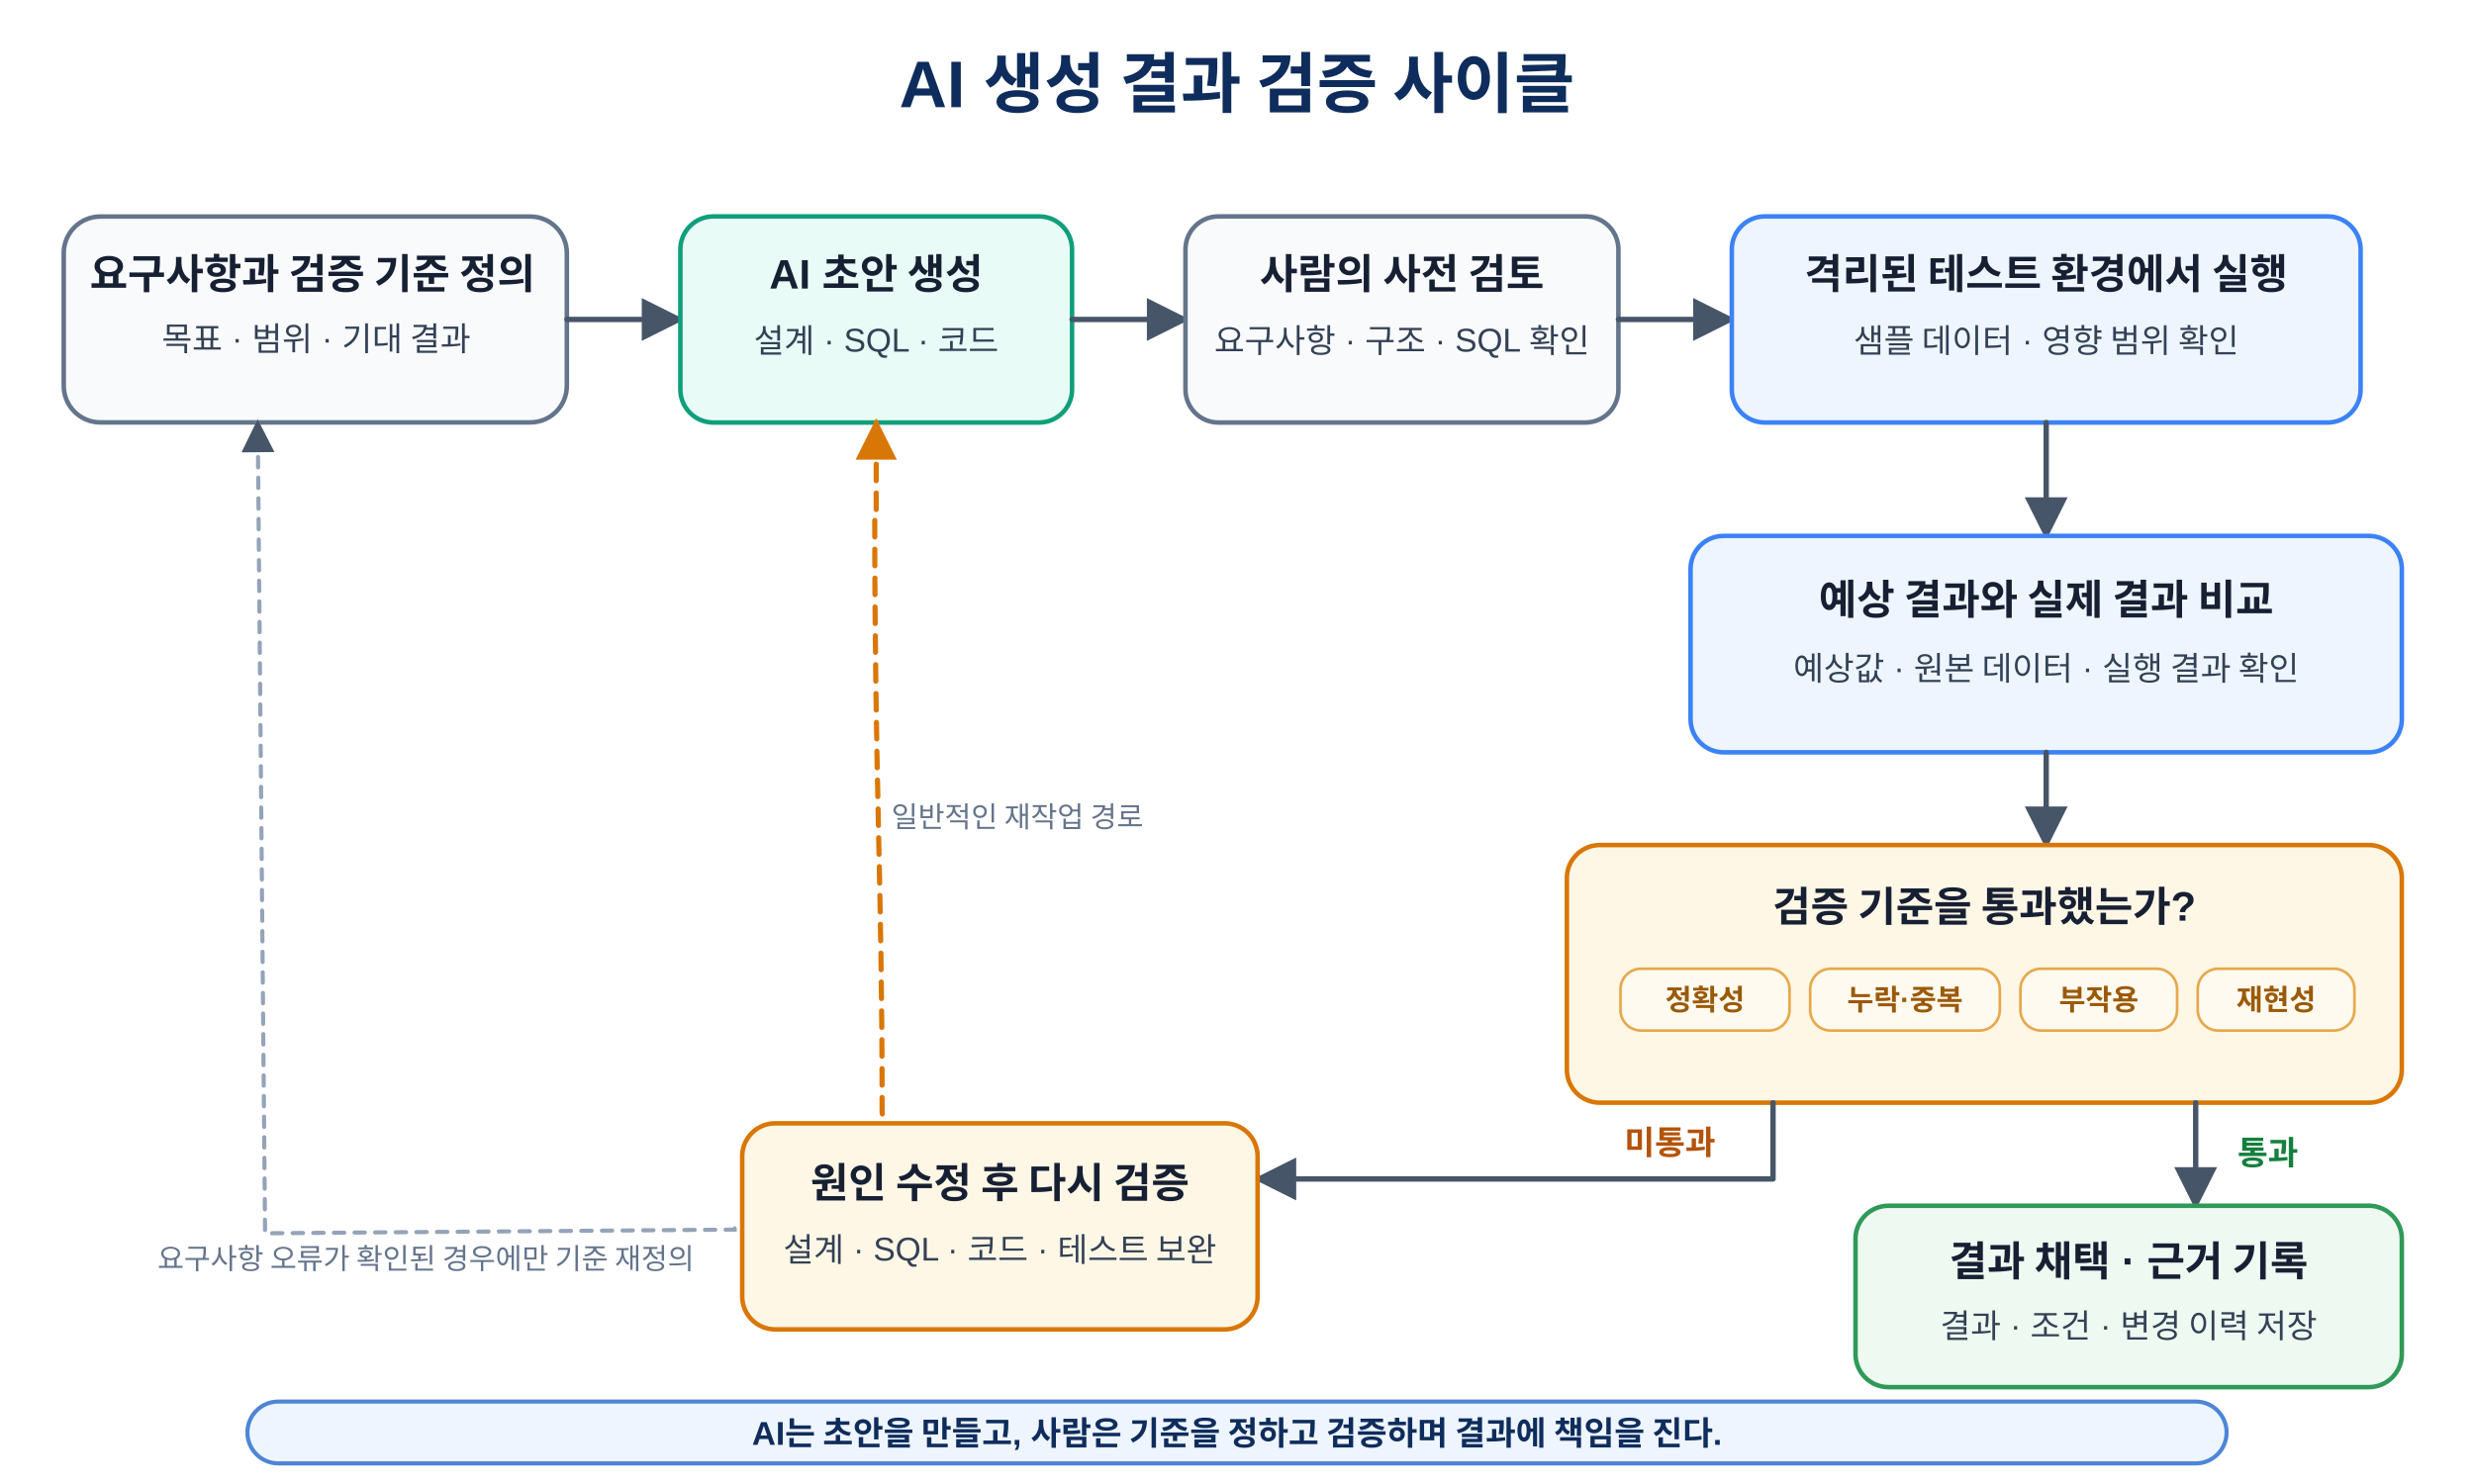
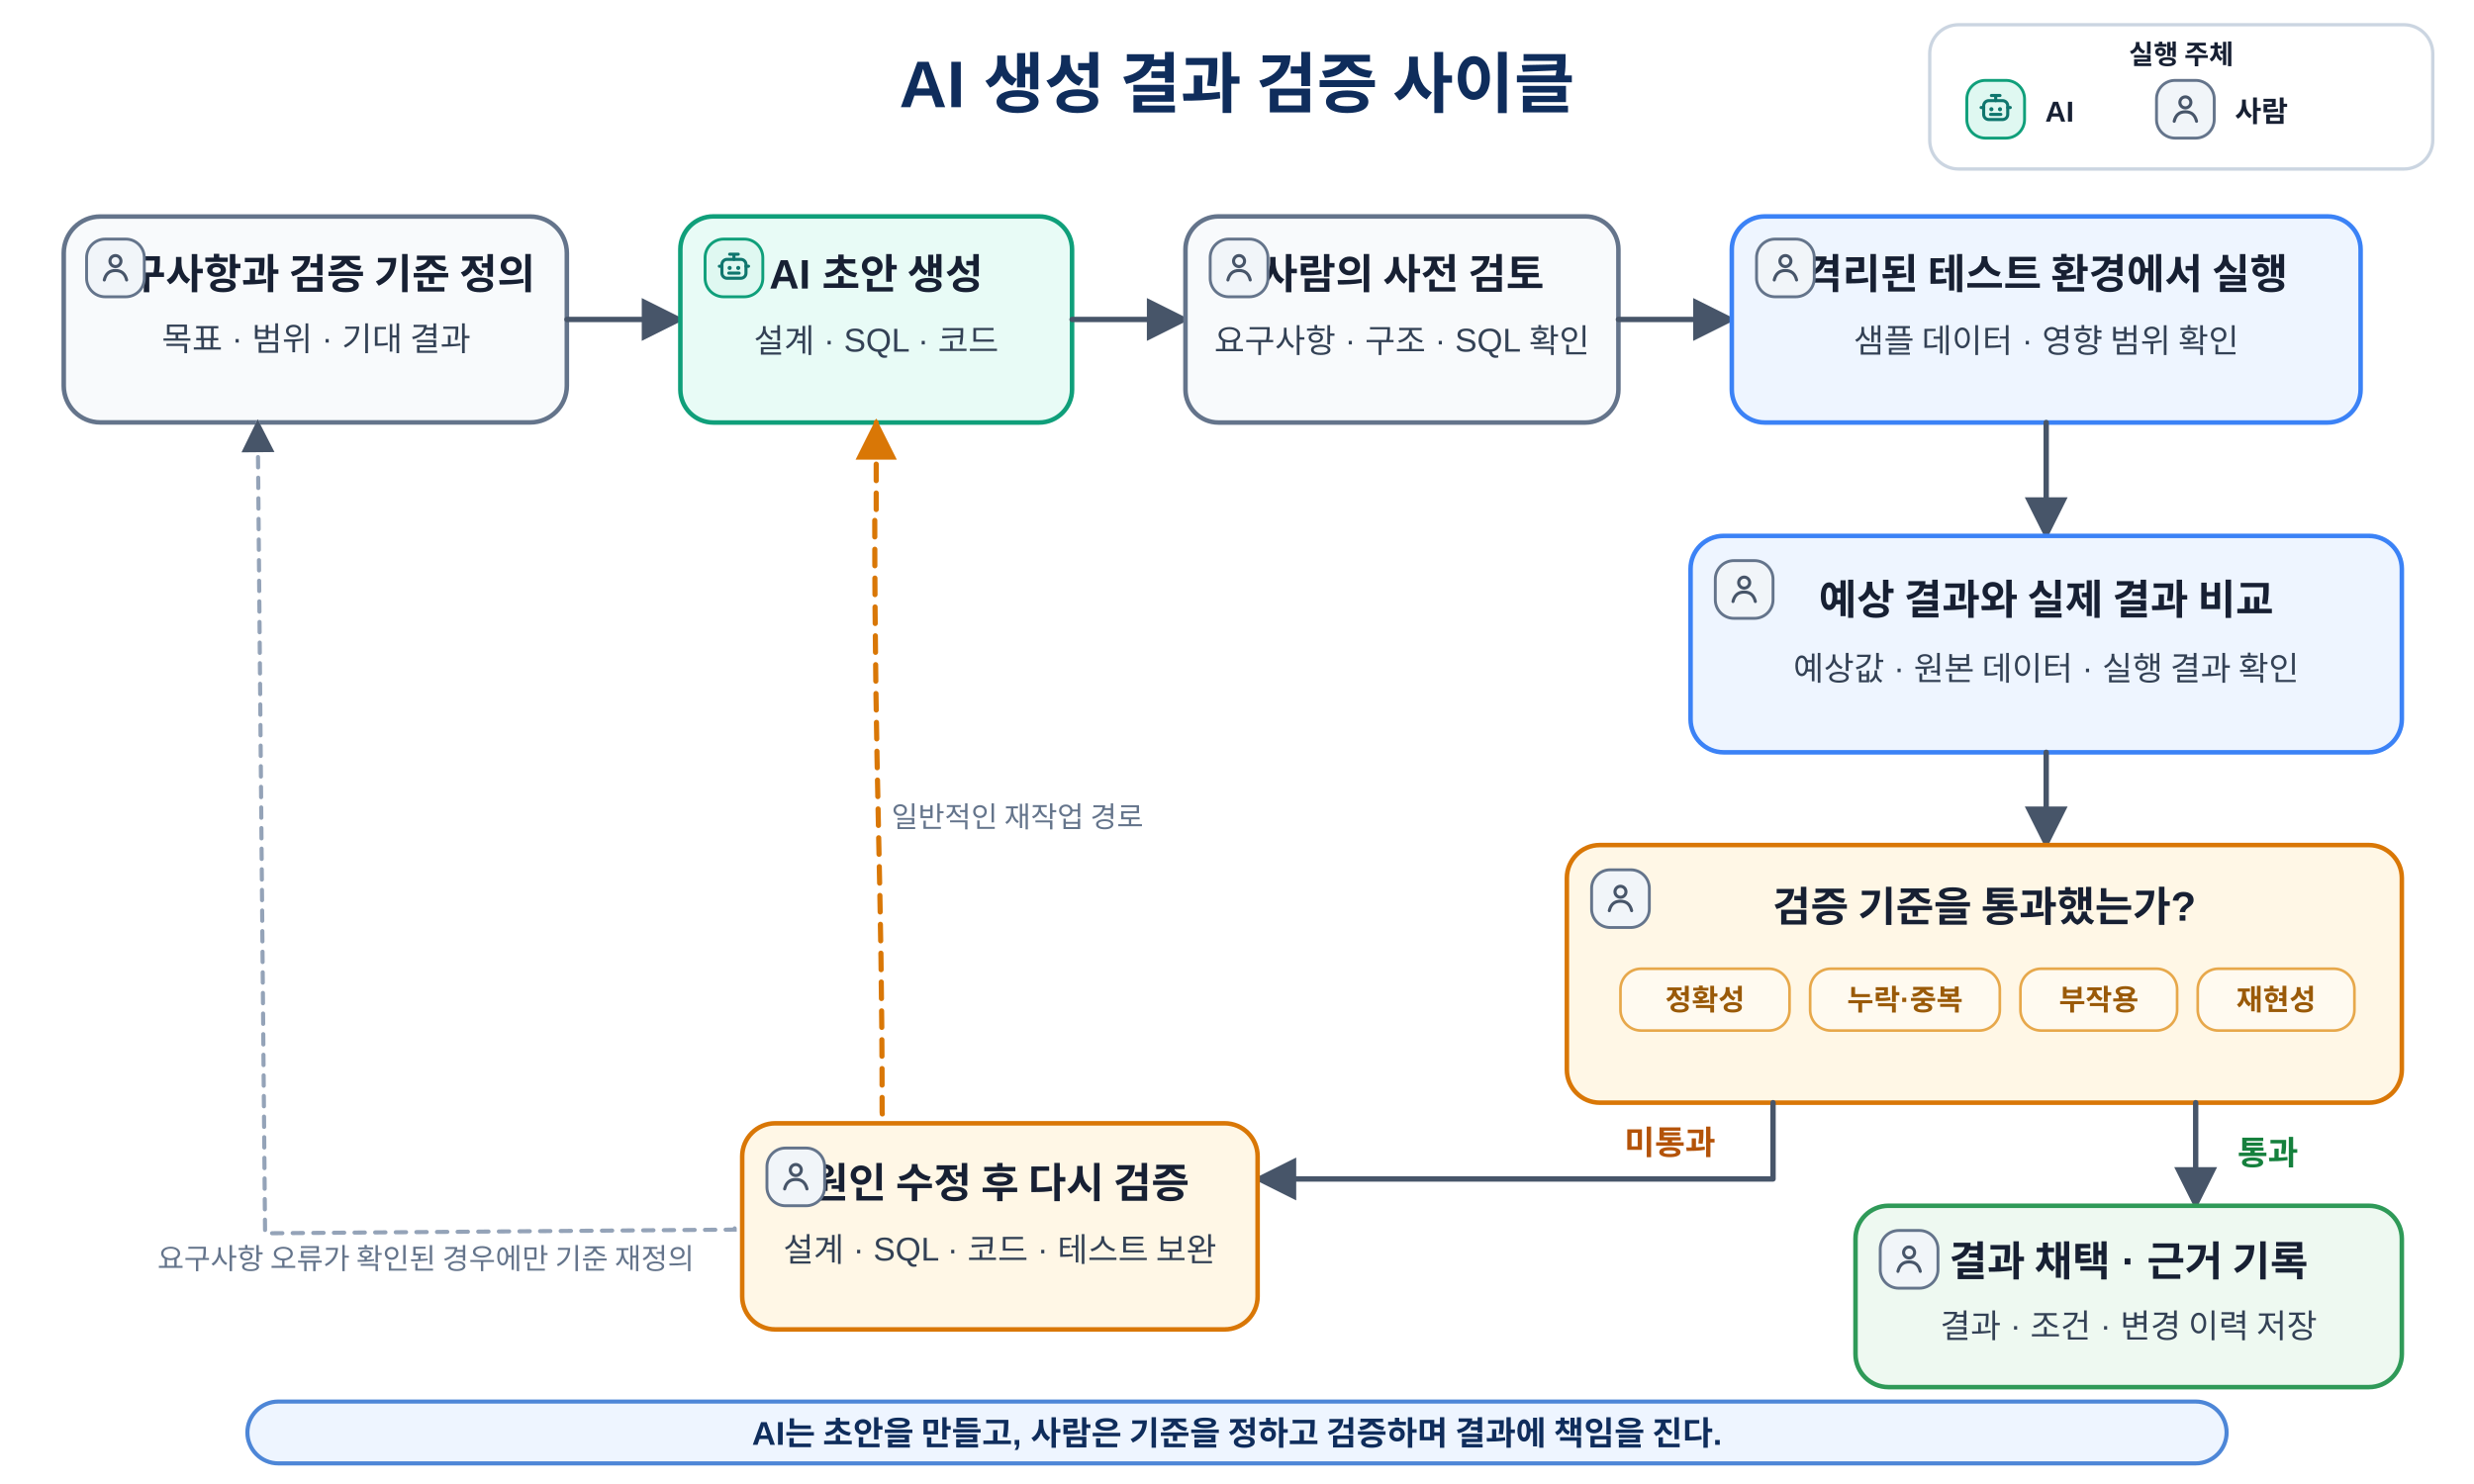
<svg xmlns="http://www.w3.org/2000/svg" width="100%" viewBox="0 0 1200 720" role="img" aria-labelledby="title desc" version="1.1" id="svg26">
  <defs id="defs2">
    <marker id="arrow" viewBox="0 0 10 10" refX="9" refY="5" markerWidth="8" markerHeight="8" orient="auto">
      <path d="M0 0 L10 5 L0 10z" fill="#475569" id="path1" />
    </marker>
    <marker id="arrow-orange" viewBox="0 0 10 10" refX="9" refY="5" markerWidth="8" markerHeight="8" orient="auto">
      <path d="M0 0 L10 5 L0 10z" fill="#d97706" id="path2" />
    </marker>
    <style id="style2">
      text{font-family:"Malgun Gothic","Apple SD Gothic Neo","Noto Sans KR",Arial,sans-serif;fill:#172033}
      .title{font-size:32px;font-weight:800;text-anchor:middle;fill:#0f2d5c}
      .req{fill:#f8fafc;stroke:#64748b;stroke-width:2.2}
      .ai{fill:#e8fbf6;stroke:#0f9f7a;stroke-width:2.2}
      .review{fill:#f8fafc;stroke:#64748b;stroke-width:2.2}
      .test{fill:#eef5ff;stroke:#3b82f6;stroke-width:2.2}
      .decision{fill:#fff7e6;stroke:#d97706;stroke-width:2.2}
      .fix{fill:#fff7e6;stroke:#d97706;stroke-width:2.2}
      .done{fill:#eef9f1;stroke:#2f9a58;stroke-width:2.2}
      .head{font-size:20px;font-weight:800;text-anchor:middle}
      .body{font-size:16px;text-anchor:middle;fill:#334155}
      .label{font-size:16px;font-weight:800;text-anchor:middle}
      .pass{fill:#15803d}
      .fail{fill:#b45309}
      .line{stroke:#475569;stroke-width:2.6;fill:none;stroke-linecap:round;stroke-linejoin:round;marker-end:url(#arrow)}
      .loop{stroke:#d97706;stroke-width:2.5;fill:none;stroke-linecap:round;stroke-linejoin:round;stroke-dasharray:8 6;marker-end:url(#arrow-orange)}
      .secondary{stroke:#94a3b8;stroke-width:2;fill:none;stroke-linecap:round;stroke-dasharray:5 5;marker-end:url(#arrow)}
      .chip{fill:#fffaf0;stroke:#e7a84b;stroke-width:1.3}
      .chip-text{font-size:14px;font-weight:700;text-anchor:middle;fill:#9a5a08}
      .note{fill:#eef5ff;stroke:#4d86d7;stroke-width:2}
      .note-text{font-size:16px;font-weight:700;text-anchor:middle;fill:#0f2d5c}
      .small-note{font-size:14px;text-anchor:middle;fill:#64748b}
    </style>
  </defs>
  <rect width="1200" height="720" fill="#ffffff" id="rect2" />
  <text x="600" y="52" class="title" id="text2">AI 생성 결과 검증 사이클</text>
  <rect x="30.915" y="105.058" width="244.027" height="99.884" rx="17.747" class="req" id="rect3" />
  <text x="151.587" y="140" class="head" id="text3">요구사항과 검증 기준 정의</text>
  <text x="153.376" y="170.106" class="body" id="text4">목표 · 범위 · 기대 결과</text>
  <path d="M275 155 H330" class="line" id="path4" />
  <rect x="330" y="105" width="190" height="100" rx="16" class="ai" id="rect4" />
  <text x="425" y="140" class="head" id="text5">AI 초안 생성</text>
  <text x="425" y="171" class="body" id="text6">설계 · SQL · 코드</text>
  <path d="M520 155 H575" class="line" id="path6" />
  <rect x="575" y="105" width="210" height="100" rx="16" class="review" id="rect6" />
  <text x="680" y="140" class="head" id="text7">사람의 사전 검토</text>
  <text x="680" y="171" class="body" id="text8">요구사항 · 구조 · SQL 확인</text>
  <path d="M785 155 H840" class="line" id="path8" />
  <rect x="840" y="105" width="305" height="100" rx="16" class="test" id="rect8" />
  <text x="992.5" y="140" class="head" id="text9">격리된 테스트 환경에서 실행</text>
  <text x="992.5" y="171" class="body" id="text10">샘플 데이터 · 영향 범위 확인</text>
  <path d="M992.5 205 V260" class="line" id="path10" />
  <rect x="820" y="260" width="345" height="105" rx="16" class="test" id="rect10" />
  <text x="992.5" y="298" class="head" id="text11">예상 결과와 실제 결과 비교</text>
  <text x="992.5" y="330" class="body" id="text12">예상값 · 원본 데이터 · 실행 결과 확인</text>
  <path d="M992.5 365 V410" class="line" id="path12" />
  <rect x="760" y="410" width="405" height="125" rx="16" class="decision" id="rect12" />
  <text x="962.5" y="447" class="head" id="text13">검증 기준을 통과했는가?</text>
  <rect x="786" y="470" width="82" height="30" rx="10" class="chip" id="rect13" />
  <text x="827" y="490" class="chip-text" id="text14">정확성</text>
  <rect x="878" y="470" width="92" height="30" rx="10" class="chip" id="rect14" />
  <text x="924" y="490" class="chip-text" id="text15">누락·중복</text>
  <rect x="980" y="470" width="76" height="30" rx="10" class="chip" id="rect15" />
  <text x="1018" y="490" class="chip-text" id="text16">부작용</text>
  <rect x="1066" y="470" width="76" height="30" rx="10" class="chip" id="rect16" />
  <text x="1104" y="490" class="chip-text" id="text17">재현성</text>
  <path d="M1065 535 V585" class="line" id="path17" />
  <text x="1100" y="565" class="label pass" id="text18">통과</text>
  <rect x="900" y="585" width="265" height="88" rx="16" class="done" id="rect18" />
  <text x="1032.5" y="619" class="head" id="text19">결과 채택 · 근거 기록</text>
  <text x="1032.5" y="649" class="body" id="text20">결과 · 조건 · 변경 이력 저장</text>
  <path d="M860 535 V572 H610" class="line" id="path20" />
  <text x="810" y="560" class="label fail" id="text21">미통과</text>
  <rect x="360" y="545" width="250" height="100" rx="16" class="fix" id="rect21" />
  <text x="485" y="581" class="head" id="text22">원인 수정 후 다시 검증</text>
  <text x="485" y="612" class="body" id="text23">설계 · SQL · 코드 · 테스트 보완</text>
  <path d="m 427.958,540.455 -0.089,-0.894 C 427.869,424.63 424.292,380.865 424.292,250 H 425 v -45" class="loop" id="path23" />
  <text x="493.499" y="401.317" class="small-note" id="text24">일반적인 재작업 경로</text>
  <path d="m 356.349,595.969 v 0.604 L 128.577,598.361 125,205" class="secondary" id="path24" />
  <text x="206.55" y="615.657" class="small-note" id="text25">요구사항 오류가 확인된 경우에만 기준 재정의</text>
  <rect x="120" y="680" width="960" height="30" rx="15" class="note" id="rect25" />
  <text x="600" y="701" class="note-text" id="text26">AI는 초안을 만들고, 사람은 기준을 정하고 검증하며 결과에 책임을 진다.</text>
+   <defs id="actor-icon-defs">
+     <symbol id="actor-ai-icon" viewBox="0 0 24 24">
+       <rect x="5" y="7" width="14" height="11" rx="3" fill="none" stroke="currentColor" stroke-width="1.8" />
+       <path d="M12 4v3M9.5 4h5" fill="none" stroke="currentColor" stroke-width="1.8" stroke-linecap="round" />
+       <circle cx="9.5" cy="12" r="1.2" fill="currentColor" />
+       <circle cx="14.5" cy="12" r="1.2" fill="currentColor" />
+       <path d="M9 15h6M5 11H3.5M20.5 11H19" fill="none" stroke="currentColor" stroke-width="1.8" stroke-linecap="round" />
+     </symbol>
+     <symbol id="actor-human-icon" viewBox="0 0 24 24">
+       <circle cx="12" cy="8" r="3.2" fill="none" stroke="currentColor" stroke-width="1.8" />
+       <path d="M5.5 19c.9-3.7 3-5.5 6.5-5.5s5.6 1.8 6.5 5.5" fill="none" stroke="currentColor" stroke-width="1.8" stroke-linecap="round" />
+     </symbol>
+   </defs>
+   <g id="actor-legend" aria-label="실행 주체 범례">
+     <rect x="936" y="12" width="244" height="70" rx="14" fill="#ffffff" stroke="#cbd5e1" stroke-width="1.6" />
+     <text x="1058" y="31" text-anchor="middle" font-size="13" font-weight="700" fill="#475569">실행 주체</text>
+     <g transform="translate(954 39)">
+       <rect width="28" height="28" rx="9" fill="#dff8f1" stroke="#0f9f7a" stroke-width="1.4" />
+       <use href="#actor-ai-icon" x="4" y="4" width="20" height="20" style="color:#0f766e" />
+     </g>
+     <text x="992" y="59" font-size="14" font-weight="700" fill="#0f766e">AI</text>
+     <g transform="translate(1046 39)">
+       <rect width="28" height="28" rx="9" fill="#f1f5f9" stroke="#64748b" stroke-width="1.4" />
+       <use href="#actor-human-icon" x="4" y="4" width="20" height="20" style="color:#475569" />
+     </g>
+     <text x="1084" y="59" font-size="14" font-weight="700" fill="#475569">사람</text>
+   </g>
+   <g id="actor-badges" aria-label="각 단계의 실행 주체">
+     <g transform="translate(42 116)" aria-label="사람 실행">
+       <rect width="28" height="28" rx="9" fill="#f1f5f9" stroke="#64748b" stroke-width="1.4" />
+       <use href="#actor-human-icon" x="4" y="4" width="20" height="20" style="color:#475569" />
+     </g>
+     <g transform="translate(342 116)" aria-label="AI 실행">
+       <rect width="28" height="28" rx="9" fill="#dff8f1" stroke="#0f9f7a" stroke-width="1.4" />
+       <use href="#actor-ai-icon" x="4" y="4" width="20" height="20" style="color:#0f766e" />
+     </g>
+     <g transform="translate(587 116)" aria-label="사람 실행">
+       <rect width="28" height="28" rx="9" fill="#f1f5f9" stroke="#64748b" stroke-width="1.4" />
+       <use href="#actor-human-icon" x="4" y="4" width="20" height="20" style="color:#475569" />
+     </g>
+     <g transform="translate(852 116)" aria-label="사람 실행">
+       <rect width="28" height="28" rx="9" fill="#f1f5f9" stroke="#64748b" stroke-width="1.4" />
+       <use href="#actor-human-icon" x="4" y="4" width="20" height="20" style="color:#475569" />
+     </g>
+     <g transform="translate(832 272)" aria-label="사람 실행">
+       <rect width="28" height="28" rx="9" fill="#f1f5f9" stroke="#64748b" stroke-width="1.4" />
+       <use href="#actor-human-icon" x="4" y="4" width="20" height="20" style="color:#475569" />
+     </g>
+     <g transform="translate(772 422)" aria-label="사람 실행">
+       <rect width="28" height="28" rx="9" fill="#f1f5f9" stroke="#64748b" stroke-width="1.4" />
+       <use href="#actor-human-icon" x="4" y="4" width="20" height="20" style="color:#475569" />
+     </g>
+     <g transform="translate(372 557)" aria-label="사람 실행">
+       <rect width="28" height="28" rx="9" fill="#f1f5f9" stroke="#64748b" stroke-width="1.4" />
+       <use href="#actor-human-icon" x="4" y="4" width="20" height="20" style="color:#475569" />
+     </g>
+     <g transform="translate(912 597)" aria-label="사람 실행">
+       <rect width="28" height="28" rx="9" fill="#f1f5f9" stroke="#64748b" stroke-width="1.4" />
+       <use href="#actor-human-icon" x="4" y="4" width="20" height="20" style="color:#475569" />
+     </g>
+   </g>
</svg>
